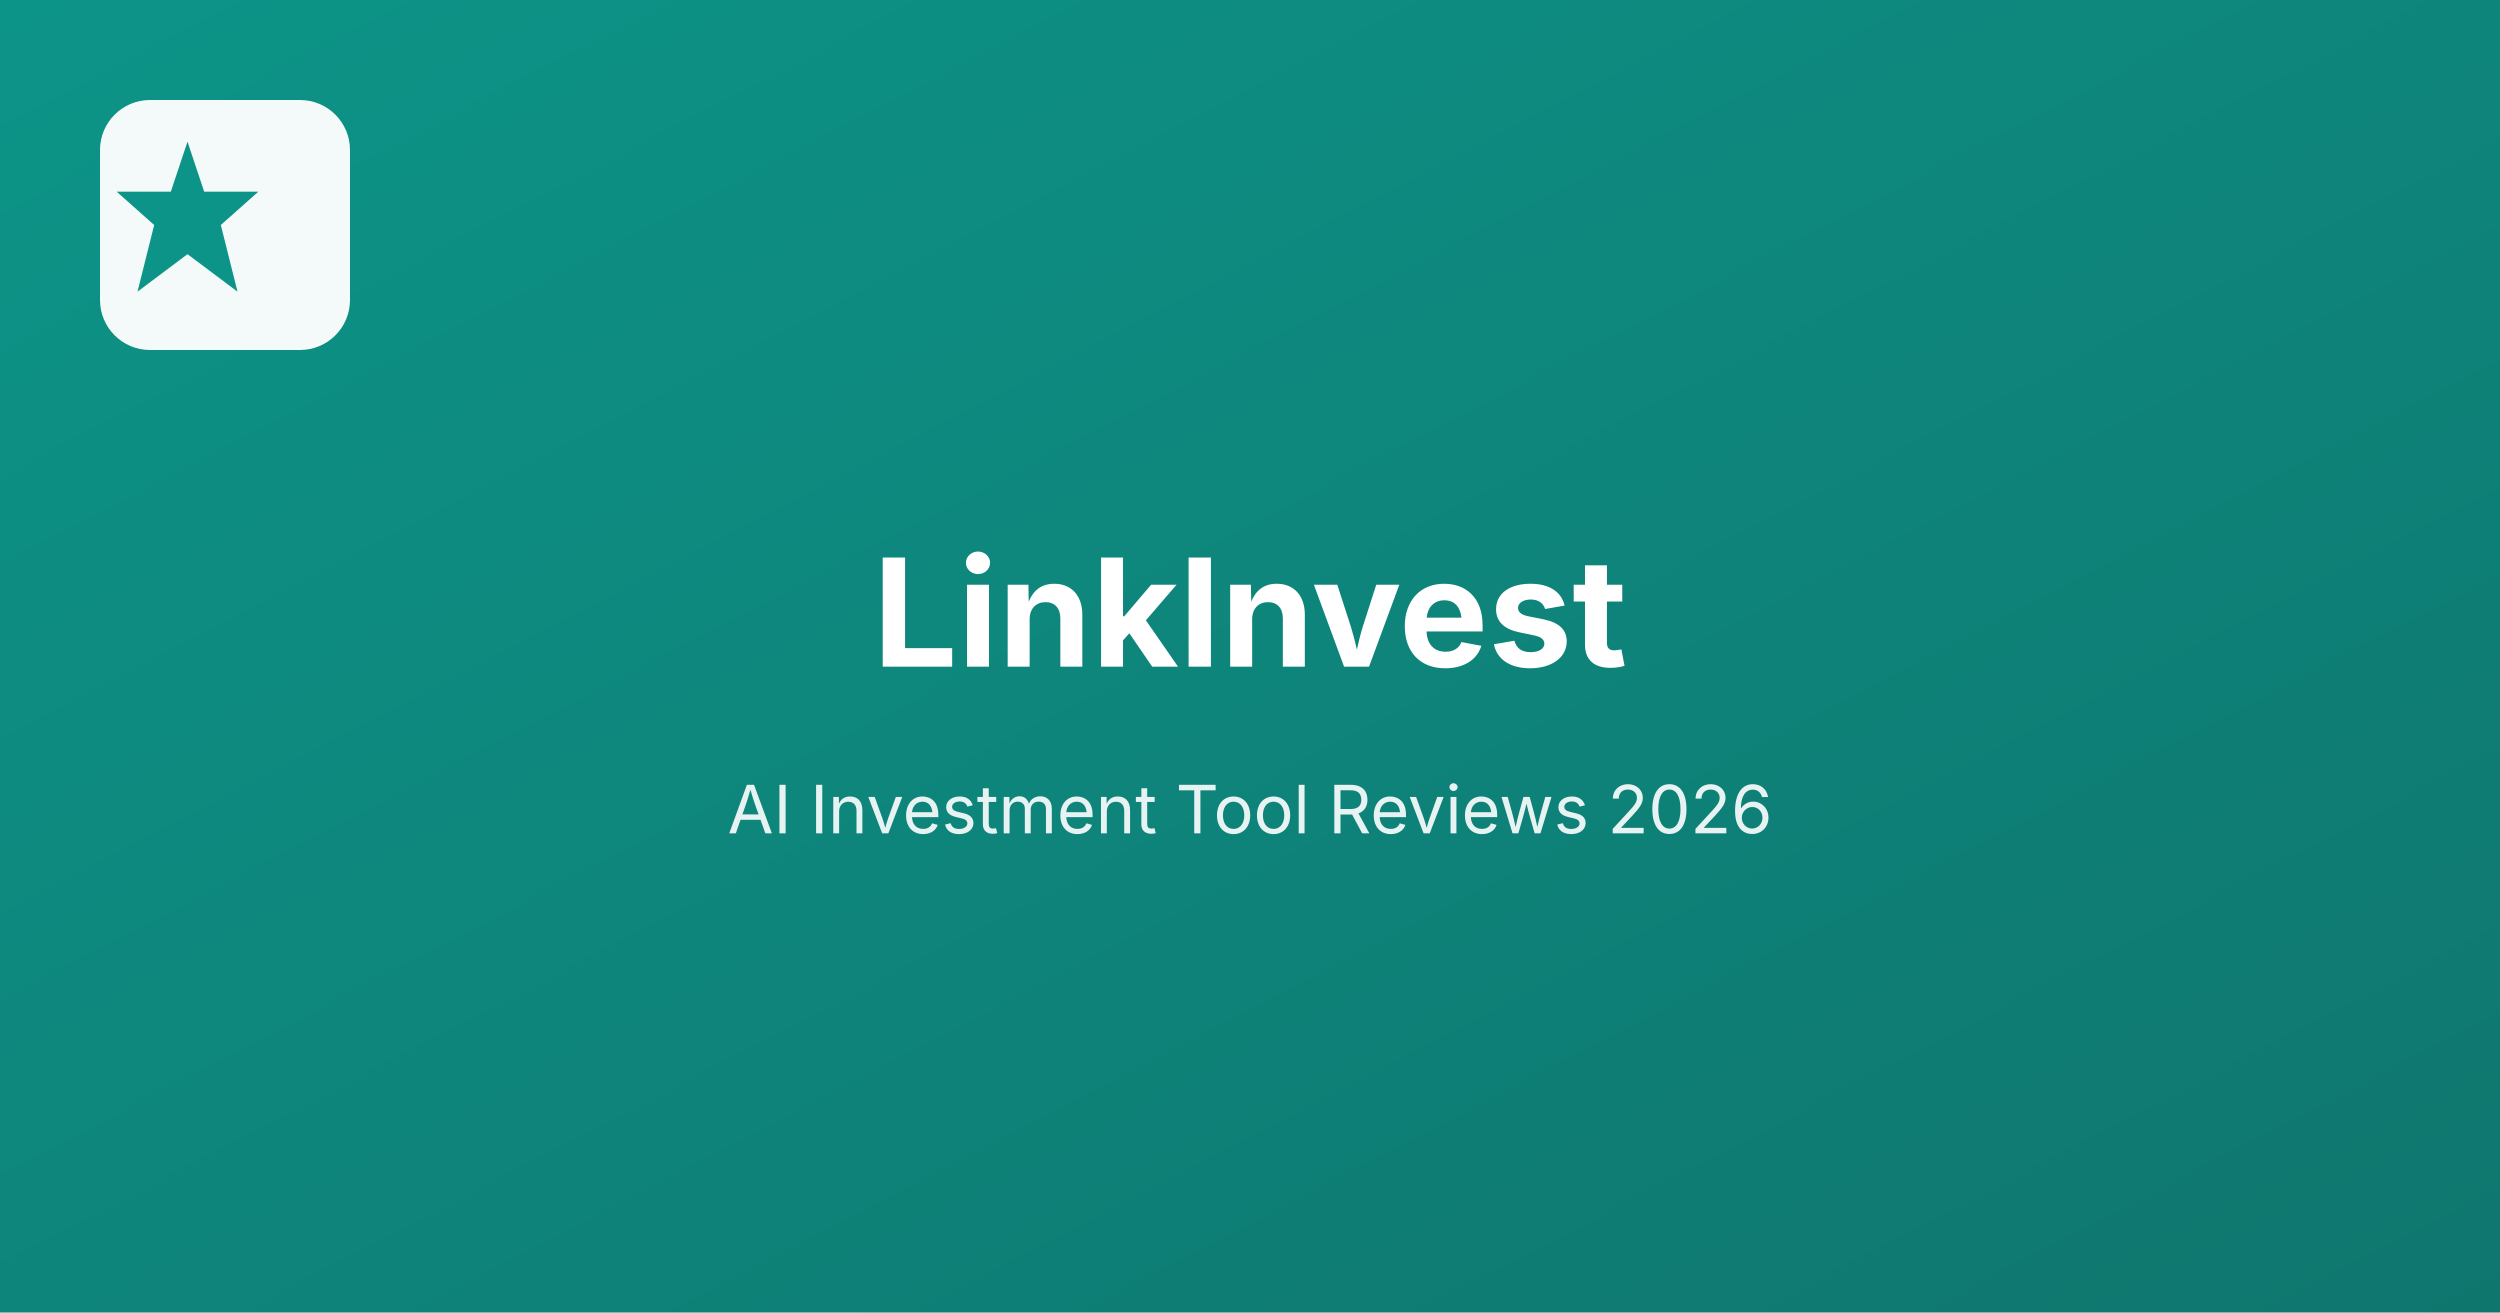
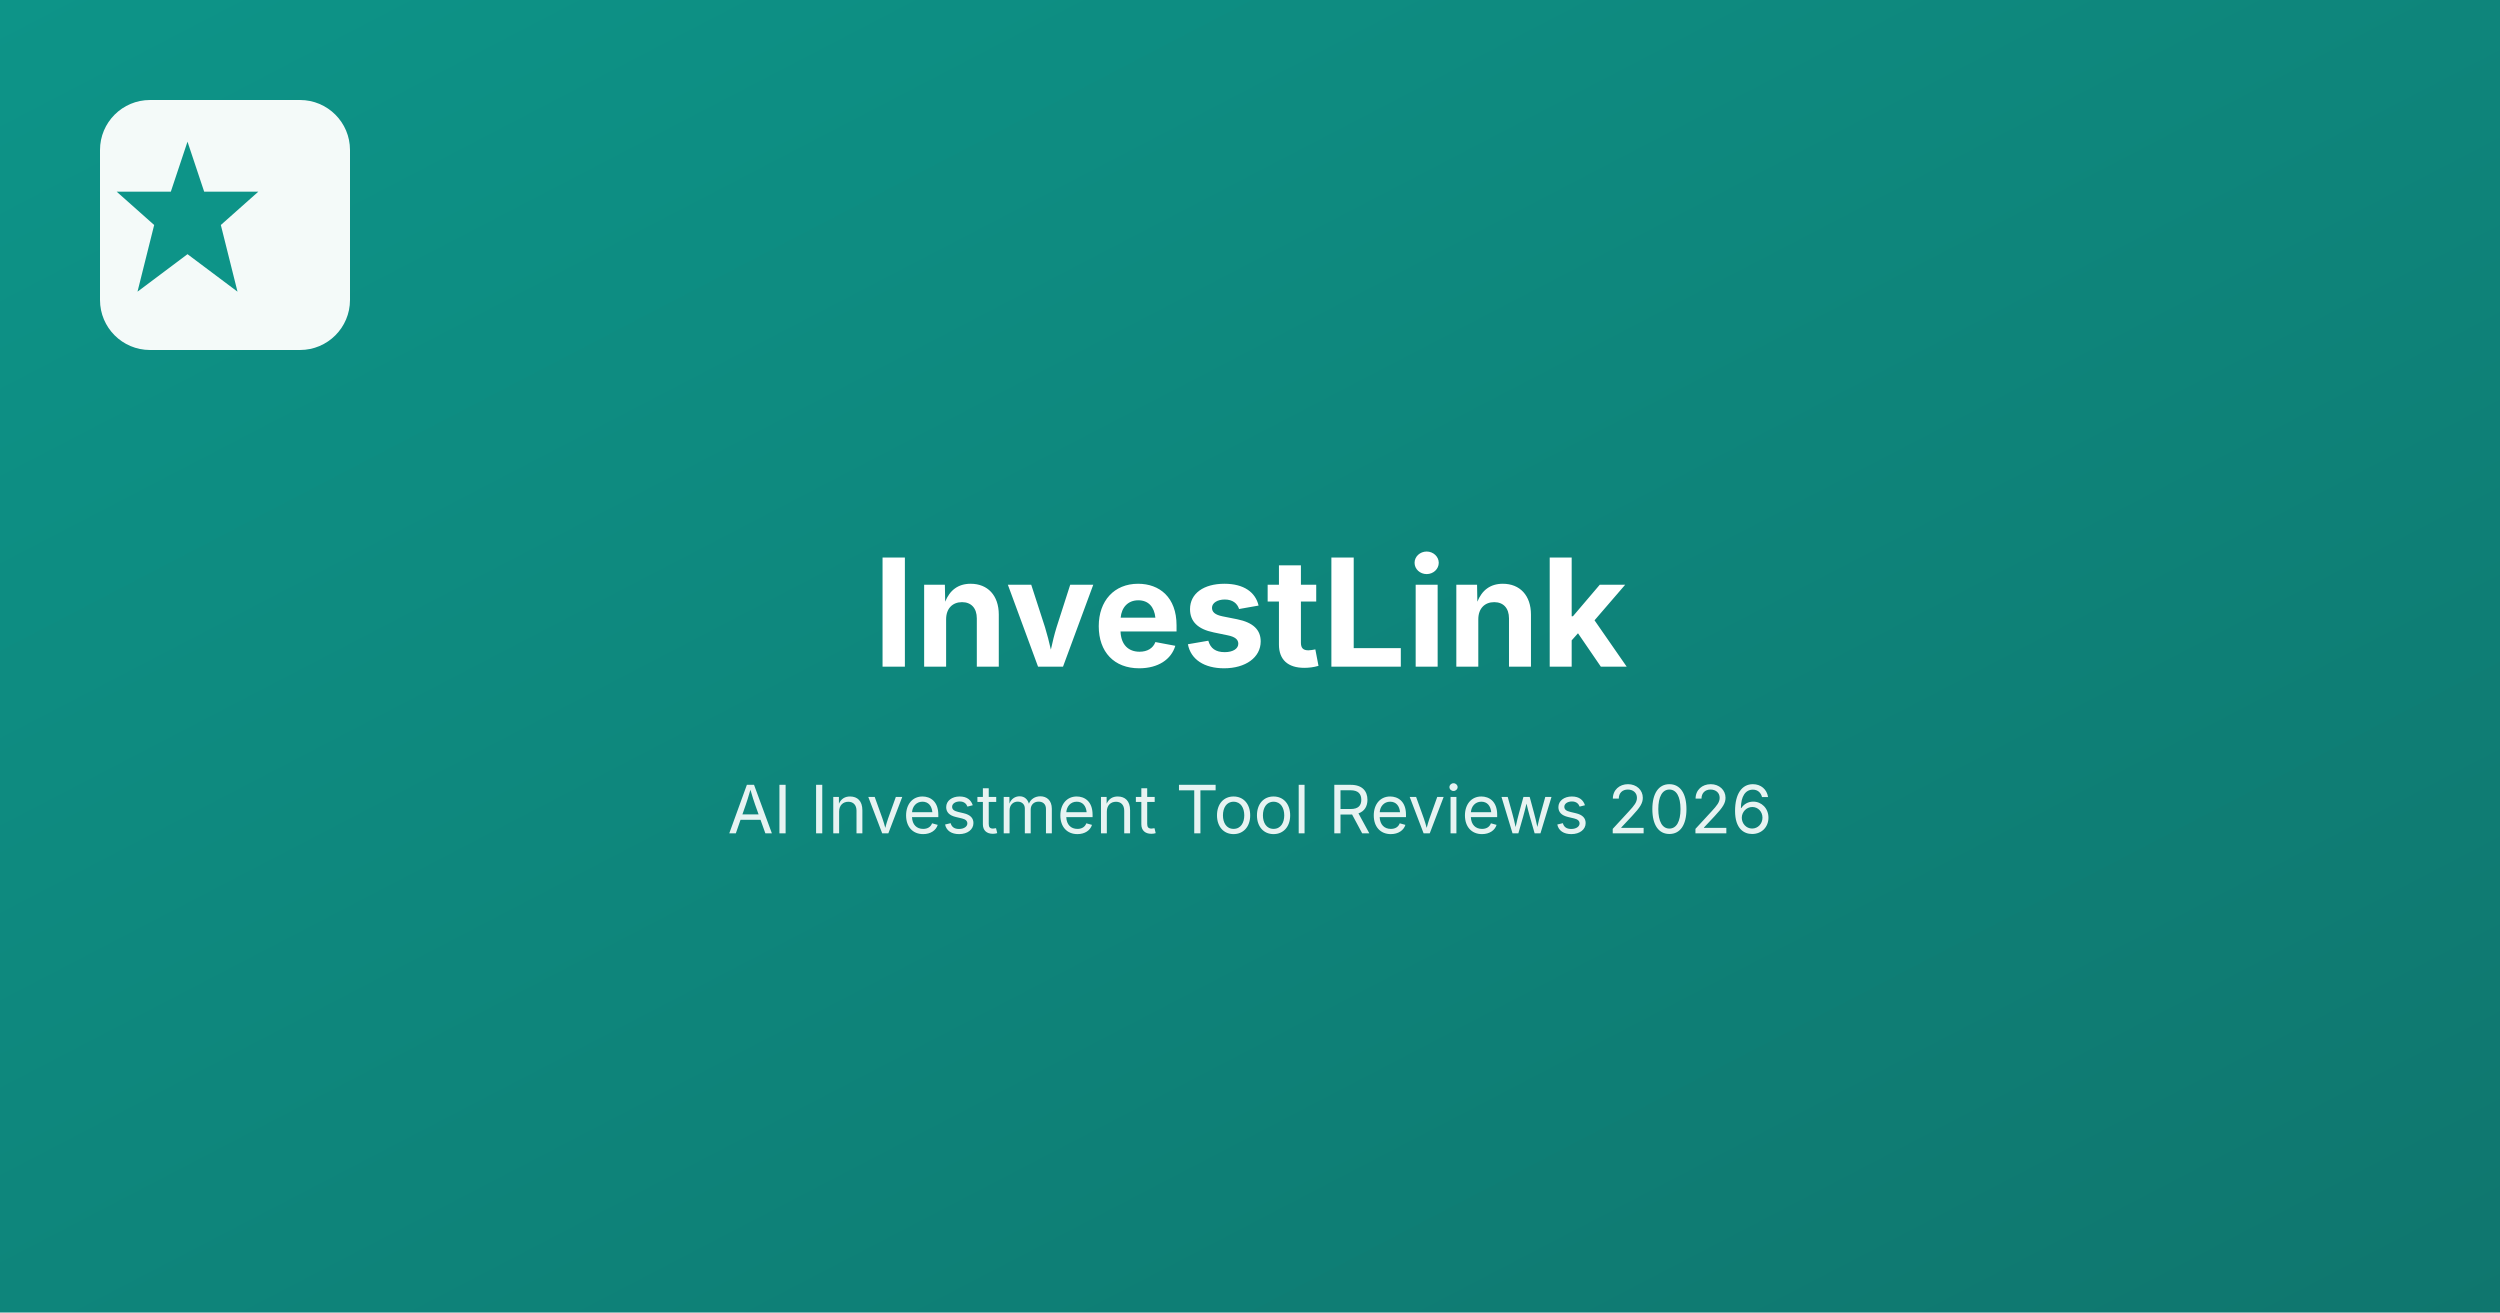
<svg xmlns="http://www.w3.org/2000/svg" width="1200" height="630" viewBox="0 0 1200 630">
  <defs>
    <linearGradient id="bg" x1="0%" y1="0%" x2="100%" y2="100%">
      <stop offset="0%" style="stop-color:#0d9488" />
      <stop offset="100%" style="stop-color:#0f766e" />
    </linearGradient>
  </defs>
  <rect width="1200" height="630" fill="url(#bg)" />
  <rect x="48" y="48" width="120" height="120" rx="24" fill="white" opacity="0.95" />
  <path d="M90 68 L98 92 L124 92 L106 108 L114 140 L90 122 L66 140 L74 108 L56 92 L82 92 Z" fill="#0d9488" />
-   <text x="600" y="320" font-family="system-ui, -apple-system, sans-serif" font-size="72" font-weight="700" fill="white" text-anchor="middle">LinkInvest</text>
+   <text x="600" y="320" font-family="system-ui, -apple-system, sans-serif" font-size="72" font-weight="700" fill="white" text-anchor="middle">InvestLink</text>
  <text x="600" y="400" font-family="system-ui, -apple-system, sans-serif" font-size="32" fill="rgba(255,255,255,0.9)" text-anchor="middle">AI Investment Tool Reviews 2026</text>
</svg>
